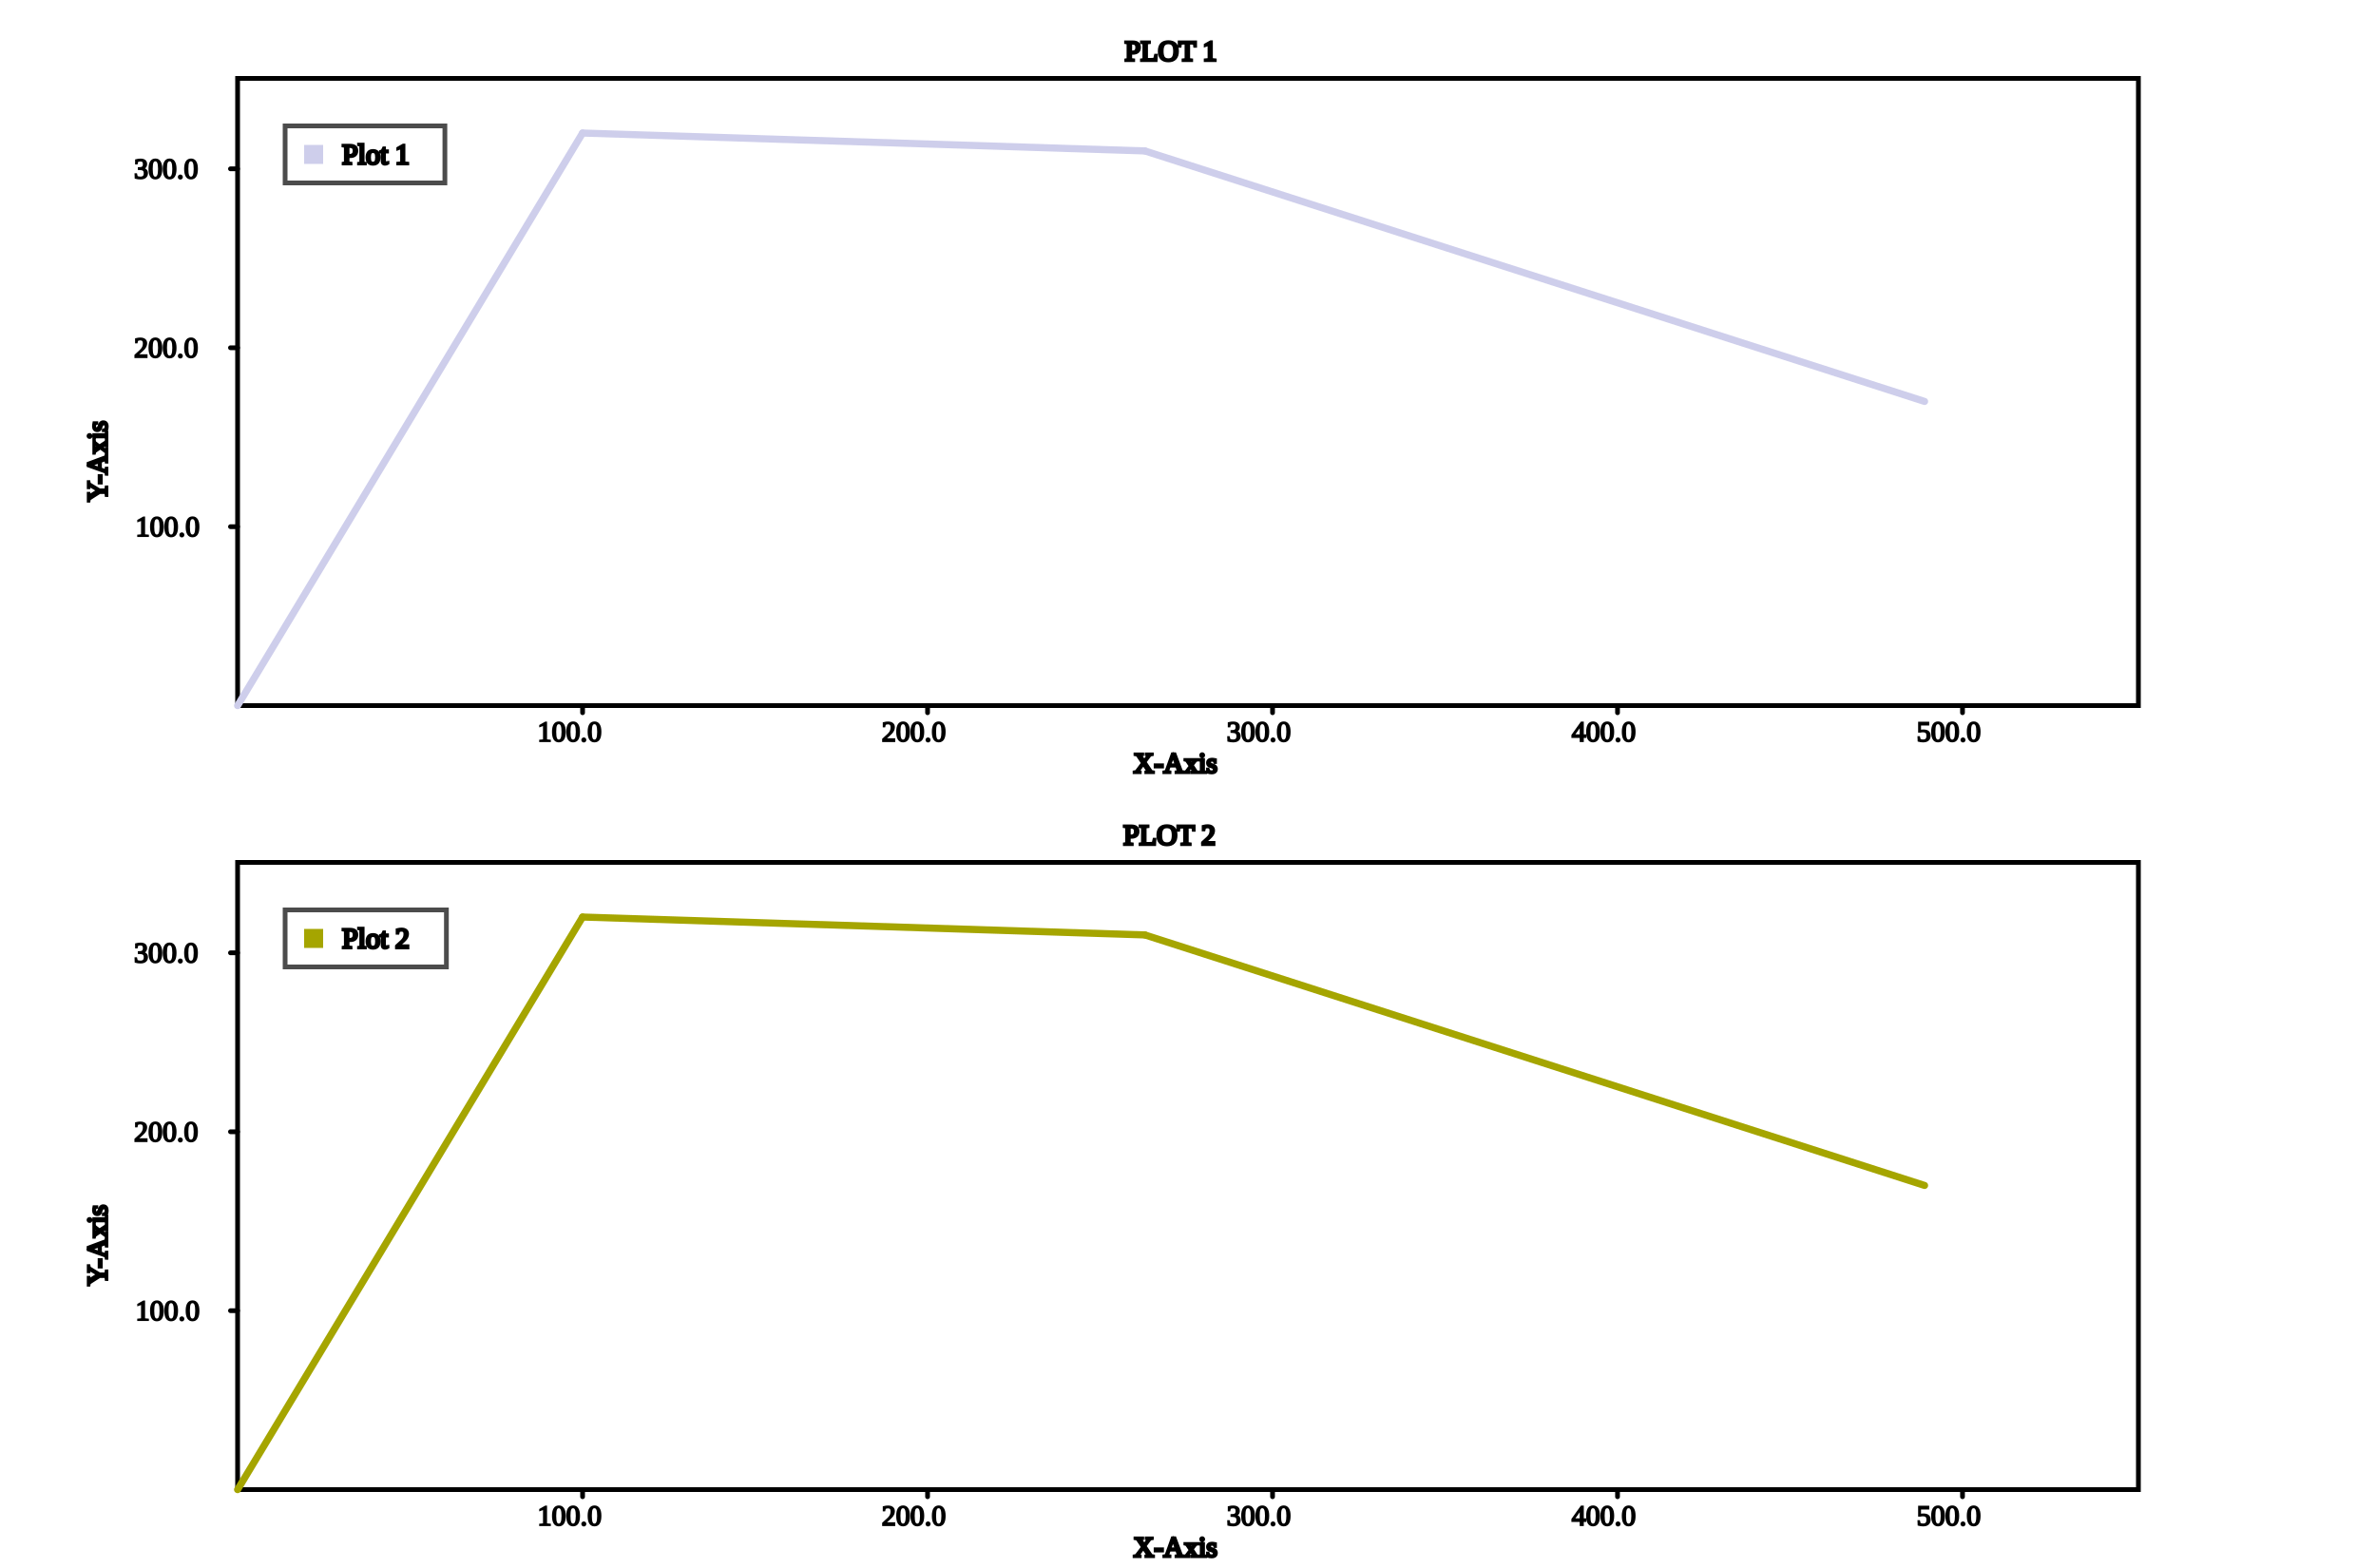
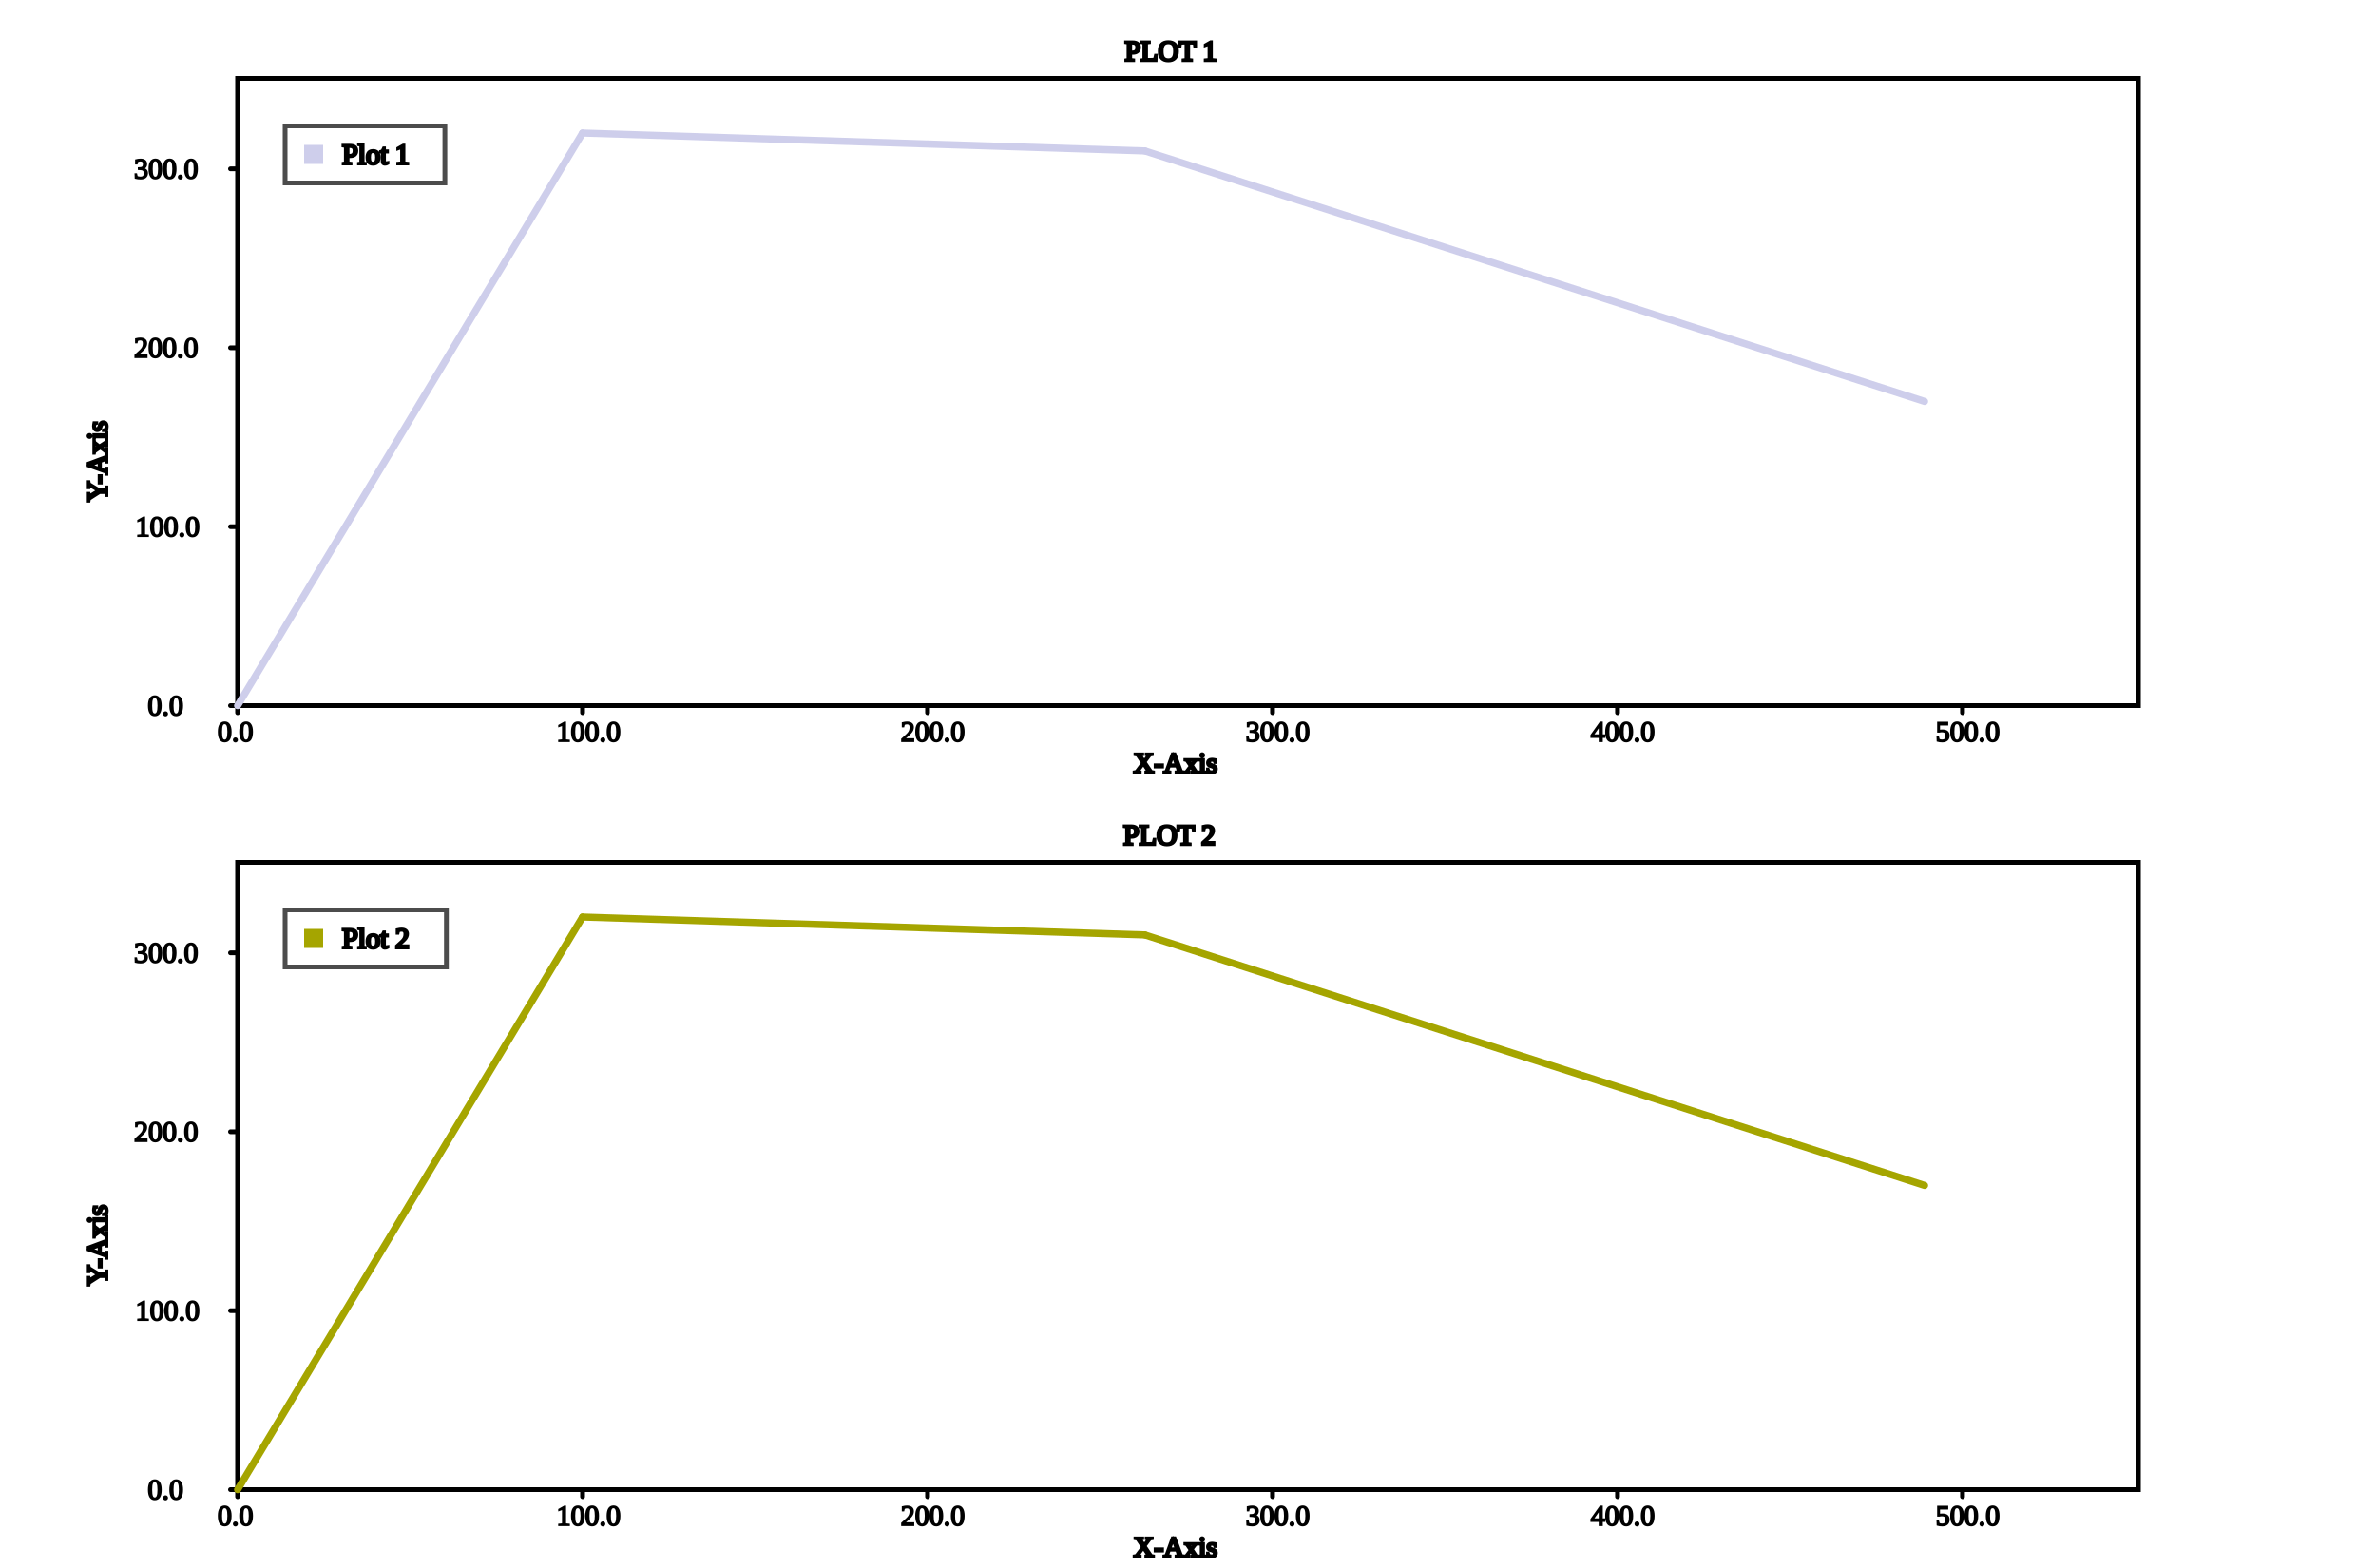
<svg xmlns="http://www.w3.org/2000/svg" height="660.0" width="1000.0" version="4.0">
  <rect width="100%" height="100%" fill="white" />
  <rect x="100.0" y="33.0" width="800.0" height="264.0" style="fill:rgb(255,255,255);stroke-width:2.0;stroke:rgb(0.0,0.0,0.0)" />
+   <line x1="100.0" y1="300.0" x2="100.0" y2="297.0" style="stroke:rgb(0.0,0.0,0.0);stroke-width:2.0;opacity:1.0;stroke-linecap:round" />
+   <text x="91.58" y="312.0" stroke="#000000" stroke-width="0.7" transform="rotate(-0.0,91.58,312.0)">0.0</text>
  <line x1="245.194" y1="300.0" x2="245.194" y2="297.0" style="stroke:rgb(0.0,0.0,0.0);stroke-width:2.0;opacity:1.0;stroke-linecap:round" />
-   <text x="226.214" y="312.0" stroke="#000000" stroke-width="0.7" transform="rotate(-0.0,226.2143,312.0)">100.0</text>
+   <text x="234.214" y="312.0" stroke="#000000" stroke-width="0.7" transform="rotate(-0.0,234.2143,312.0)">100.0</text>
  <line x1="390.389" y1="300.0" x2="390.389" y2="297.0" style="stroke:rgb(0.0,0.0,0.0);stroke-width:2.0;opacity:1.0;stroke-linecap:round" />
-   <text x="371.089" y="312.0" stroke="#000000" stroke-width="0.7" transform="rotate(-0.0,371.0886,312.0)">200.0</text>
+   <text x="379.089" y="312.0" stroke="#000000" stroke-width="0.7" transform="rotate(-0.0,379.0886,312.0)">200.0</text>
  <line x1="535.583" y1="300.0" x2="535.583" y2="297.0" style="stroke:rgb(0.0,0.0,0.0);stroke-width:2.0;opacity:1.0;stroke-linecap:round" />
-   <text x="516.283" y="312.0" stroke="#000000" stroke-width="0.7" transform="rotate(-0.0,516.2828,312.0)">300.0</text>
+   <text x="524.283" y="312.0" stroke="#000000" stroke-width="0.7" transform="rotate(-0.0,524.2828,312.0)">300.0</text>
  <line x1="680.777" y1="300.0" x2="680.777" y2="297.0" style="stroke:rgb(0.0,0.0,0.0);stroke-width:2.0;opacity:1.0;stroke-linecap:round" />
-   <text x="661.477" y="312.0" stroke="#000000" stroke-width="0.7" transform="rotate(-0.0,661.4771,312.0)">400.0</text>
+   <text x="669.477" y="312.0" stroke="#000000" stroke-width="0.7" transform="rotate(-0.0,669.4771,312.0)">400.0</text>
  <line x1="825.971" y1="300.0" x2="825.971" y2="297.0" style="stroke:rgb(0.0,0.0,0.0);stroke-width:2.0;opacity:1.0;stroke-linecap:round" />
-   <text x="806.671" y="312.0" stroke="#000000" stroke-width="0.7" transform="rotate(-0.0,806.6714,312.0)">500.0</text>
+   <text x="814.671" y="312.0" stroke="#000000" stroke-width="0.7" transform="rotate(-0.0,814.6714,312.0)">500.0</text>
+   <line x1="97.0" y1="297.0" x2="100.0" y2="297.0" style="stroke:rgb(0.0,0.0,0.0);stroke-width:2.0;opacity:1.0;stroke-linecap:round" />
+   <text x="62.16" y="301.0" stroke="#000000" stroke-width="0.7" transform="rotate(-0.0,62.16,301.0)">0.0</text>
  <line x1="97.0" y1="221.688" x2="100.0" y2="221.688" style="stroke:rgb(0.0,0.0,0.0);stroke-width:2.0;opacity:1.0;stroke-linecap:round" />
  <text x="57.04" y="225.688" stroke="#000000" stroke-width="0.7" transform="rotate(-0.0,57.04,225.6875)">100.0</text>
  <line x1="97.0" y1="146.375" x2="100.0" y2="146.375" style="stroke:rgb(0.0,0.0,0.0);stroke-width:2.0;opacity:1.0;stroke-linecap:round" />
  <text x="56.4" y="150.375" stroke="#000000" stroke-width="0.7" transform="rotate(-0.0,56.4,150.375)">200.0</text>
  <line x1="97.0" y1="71.062" x2="100.0" y2="71.062" style="stroke:rgb(0.0,0.0,0.0);stroke-width:2.0;opacity:1.0;stroke-linecap:round" />
  <text x="56.4" y="75.062" stroke="#000000" stroke-width="0.7" transform="rotate(-0.0,56.4,75.0625)">300.0</text>
  <line x1="100.0" y1="297.0" x2="245.194" y2="56.0" style="stroke:rgb(206.04,206.04,235.11);stroke-width:3.0;opacity:1.0;stroke-linecap:round" />
  <line x1="245.194" y1="56.0" x2="481.861" y2="63.531" style="stroke:rgb(206.04,206.04,235.11);stroke-width:3.0;opacity:1.0;stroke-linecap:round" />
  <line x1="481.861" y1="63.531" x2="810.0" y2="168.969" style="stroke:rgb(206.04,206.04,235.11);stroke-width:3.0;opacity:1.0;stroke-linecap:round" />
  <text x="473.4" y="25.5" stroke="#000000" stroke-width="1.2" transform="rotate(0,473.4,25.5)">PLOT 1</text>
  <text x="477.05" y="325.2" stroke="#000000" stroke-width="1.2" transform="rotate(0,477.05,325.2)">X-Axis</text>
  <text x="45.0" y="211.1" stroke="#000000" stroke-width="1.2" transform="rotate(-90.0,45.0,211.1)">Y-Axis</text>
  <rect x="120.0" y="53.0" width="67.24" height="24.0" style="fill:rgb(255.0,255.0,255.0);stroke-width:2.0;stroke:rgb(0.0,0.0,0.0);opacity:0.7" />
  <rect x="128.0" y="61.0" width="8.0" height="8.0" style="fill:rgb(206.04,206.04,235.11);stroke-width:0;stroke:rgb(0,0,0);opacity:1.0" />
  <text x="144.0" y="69.0" stroke="#000000" stroke-width="1.2" transform="rotate(0,144.0,69.0)">Plot 1</text>
  <rect x="100.0" y="363.0" width="800.0" height="264.0" style="fill:rgb(255,255,255);stroke-width:2.0;stroke:rgb(0.0,0.0,0.0)" />
+   <line x1="100.0" y1="630.0" x2="100.0" y2="627.0" style="stroke:rgb(0.0,0.0,0.0);stroke-width:2.0;opacity:1.0;stroke-linecap:round" />
+   <text x="91.58" y="642.0" stroke="#000000" stroke-width="0.7" transform="rotate(-0.0,91.58,642.0)">0.0</text>
  <line x1="245.194" y1="630.0" x2="245.194" y2="627.0" style="stroke:rgb(0.0,0.0,0.0);stroke-width:2.0;opacity:1.0;stroke-linecap:round" />
-   <text x="226.214" y="642.0" stroke="#000000" stroke-width="0.7" transform="rotate(-0.0,226.2143,642.0)">100.0</text>
+   <text x="234.214" y="642.0" stroke="#000000" stroke-width="0.7" transform="rotate(-0.0,234.2143,642.0)">100.0</text>
  <line x1="390.389" y1="630.0" x2="390.389" y2="627.0" style="stroke:rgb(0.0,0.0,0.0);stroke-width:2.0;opacity:1.0;stroke-linecap:round" />
-   <text x="371.089" y="642.0" stroke="#000000" stroke-width="0.7" transform="rotate(-0.0,371.0886,642.0)">200.0</text>
+   <text x="379.089" y="642.0" stroke="#000000" stroke-width="0.7" transform="rotate(-0.0,379.0886,642.0)">200.0</text>
  <line x1="535.583" y1="630.0" x2="535.583" y2="627.0" style="stroke:rgb(0.0,0.0,0.0);stroke-width:2.0;opacity:1.0;stroke-linecap:round" />
-   <text x="516.283" y="642.0" stroke="#000000" stroke-width="0.7" transform="rotate(-0.0,516.2828,642.0)">300.0</text>
+   <text x="524.283" y="642.0" stroke="#000000" stroke-width="0.7" transform="rotate(-0.0,524.2828,642.0)">300.0</text>
  <line x1="680.777" y1="630.0" x2="680.777" y2="627.0" style="stroke:rgb(0.0,0.0,0.0);stroke-width:2.0;opacity:1.0;stroke-linecap:round" />
-   <text x="661.477" y="642.0" stroke="#000000" stroke-width="0.7" transform="rotate(-0.0,661.4771,642.0)">400.0</text>
+   <text x="669.477" y="642.0" stroke="#000000" stroke-width="0.7" transform="rotate(-0.0,669.4771,642.0)">400.0</text>
  <line x1="825.971" y1="630.0" x2="825.971" y2="627.0" style="stroke:rgb(0.0,0.0,0.0);stroke-width:2.0;opacity:1.0;stroke-linecap:round" />
-   <text x="806.671" y="642.0" stroke="#000000" stroke-width="0.7" transform="rotate(-0.0,806.6714,642.0)">500.0</text>
+   <text x="814.671" y="642.0" stroke="#000000" stroke-width="0.7" transform="rotate(-0.0,814.6714,642.0)">500.0</text>
+   <line x1="97.0" y1="627.0" x2="100.0" y2="627.0" style="stroke:rgb(0.0,0.0,0.0);stroke-width:2.0;opacity:1.0;stroke-linecap:round" />
+   <text x="62.16" y="631.0" stroke="#000000" stroke-width="0.7" transform="rotate(-0.0,62.16,631.0)">0.0</text>
  <line x1="97.0" y1="551.688" x2="100.0" y2="551.688" style="stroke:rgb(0.0,0.0,0.0);stroke-width:2.0;opacity:1.0;stroke-linecap:round" />
  <text x="57.04" y="555.688" stroke="#000000" stroke-width="0.7" transform="rotate(-0.0,57.04,555.6875)">100.0</text>
  <line x1="97.0" y1="476.375" x2="100.0" y2="476.375" style="stroke:rgb(0.0,0.0,0.0);stroke-width:2.0;opacity:1.0;stroke-linecap:round" />
  <text x="56.4" y="480.375" stroke="#000000" stroke-width="0.7" transform="rotate(-0.0,56.4,480.375)">200.0</text>
  <line x1="97.0" y1="401.062" x2="100.0" y2="401.062" style="stroke:rgb(0.0,0.0,0.0);stroke-width:2.0;opacity:1.0;stroke-linecap:round" />
  <text x="56.4" y="405.062" stroke="#000000" stroke-width="0.7" transform="rotate(-0.0,56.4,405.0625)">300.0</text>
  <line x1="100.0" y1="627.0" x2="245.194" y2="386.0" style="stroke:rgb(164.985,164.985,0.0);stroke-width:3.0;opacity:1.0;stroke-linecap:round" />
  <line x1="245.194" y1="386.0" x2="481.861" y2="393.531" style="stroke:rgb(164.985,164.985,0.0);stroke-width:3.0;opacity:1.0;stroke-linecap:round" />
  <line x1="481.861" y1="393.531" x2="810.0" y2="498.969" style="stroke:rgb(164.985,164.985,0.0);stroke-width:3.0;opacity:1.0;stroke-linecap:round" />
  <text x="472.8" y="355.5" stroke="#000000" stroke-width="1.2" transform="rotate(0,472.8,355.5)">PLOT 2</text>
  <text x="477.05" y="655.2" stroke="#000000" stroke-width="1.2" transform="rotate(0,477.05,655.2)">X-Axis</text>
  <text x="45.0" y="541.1" stroke="#000000" stroke-width="1.2" transform="rotate(-90.0,45.0,541.1)">Y-Axis</text>
  <rect x="120.0" y="383.0" width="67.88" height="24.0" style="fill:rgb(255.0,255.0,255.0);stroke-width:2.0;stroke:rgb(0.0,0.0,0.0);opacity:0.7" />
  <rect x="128.0" y="391.0" width="8.0" height="8.0" style="fill:rgb(164.985,164.985,0.0);stroke-width:0;stroke:rgb(0,0,0);opacity:1.0" />
  <text x="144.0" y="399.0" stroke="#000000" stroke-width="1.2" transform="rotate(0,144.0,399.0)">Plot 2</text>
</svg>
